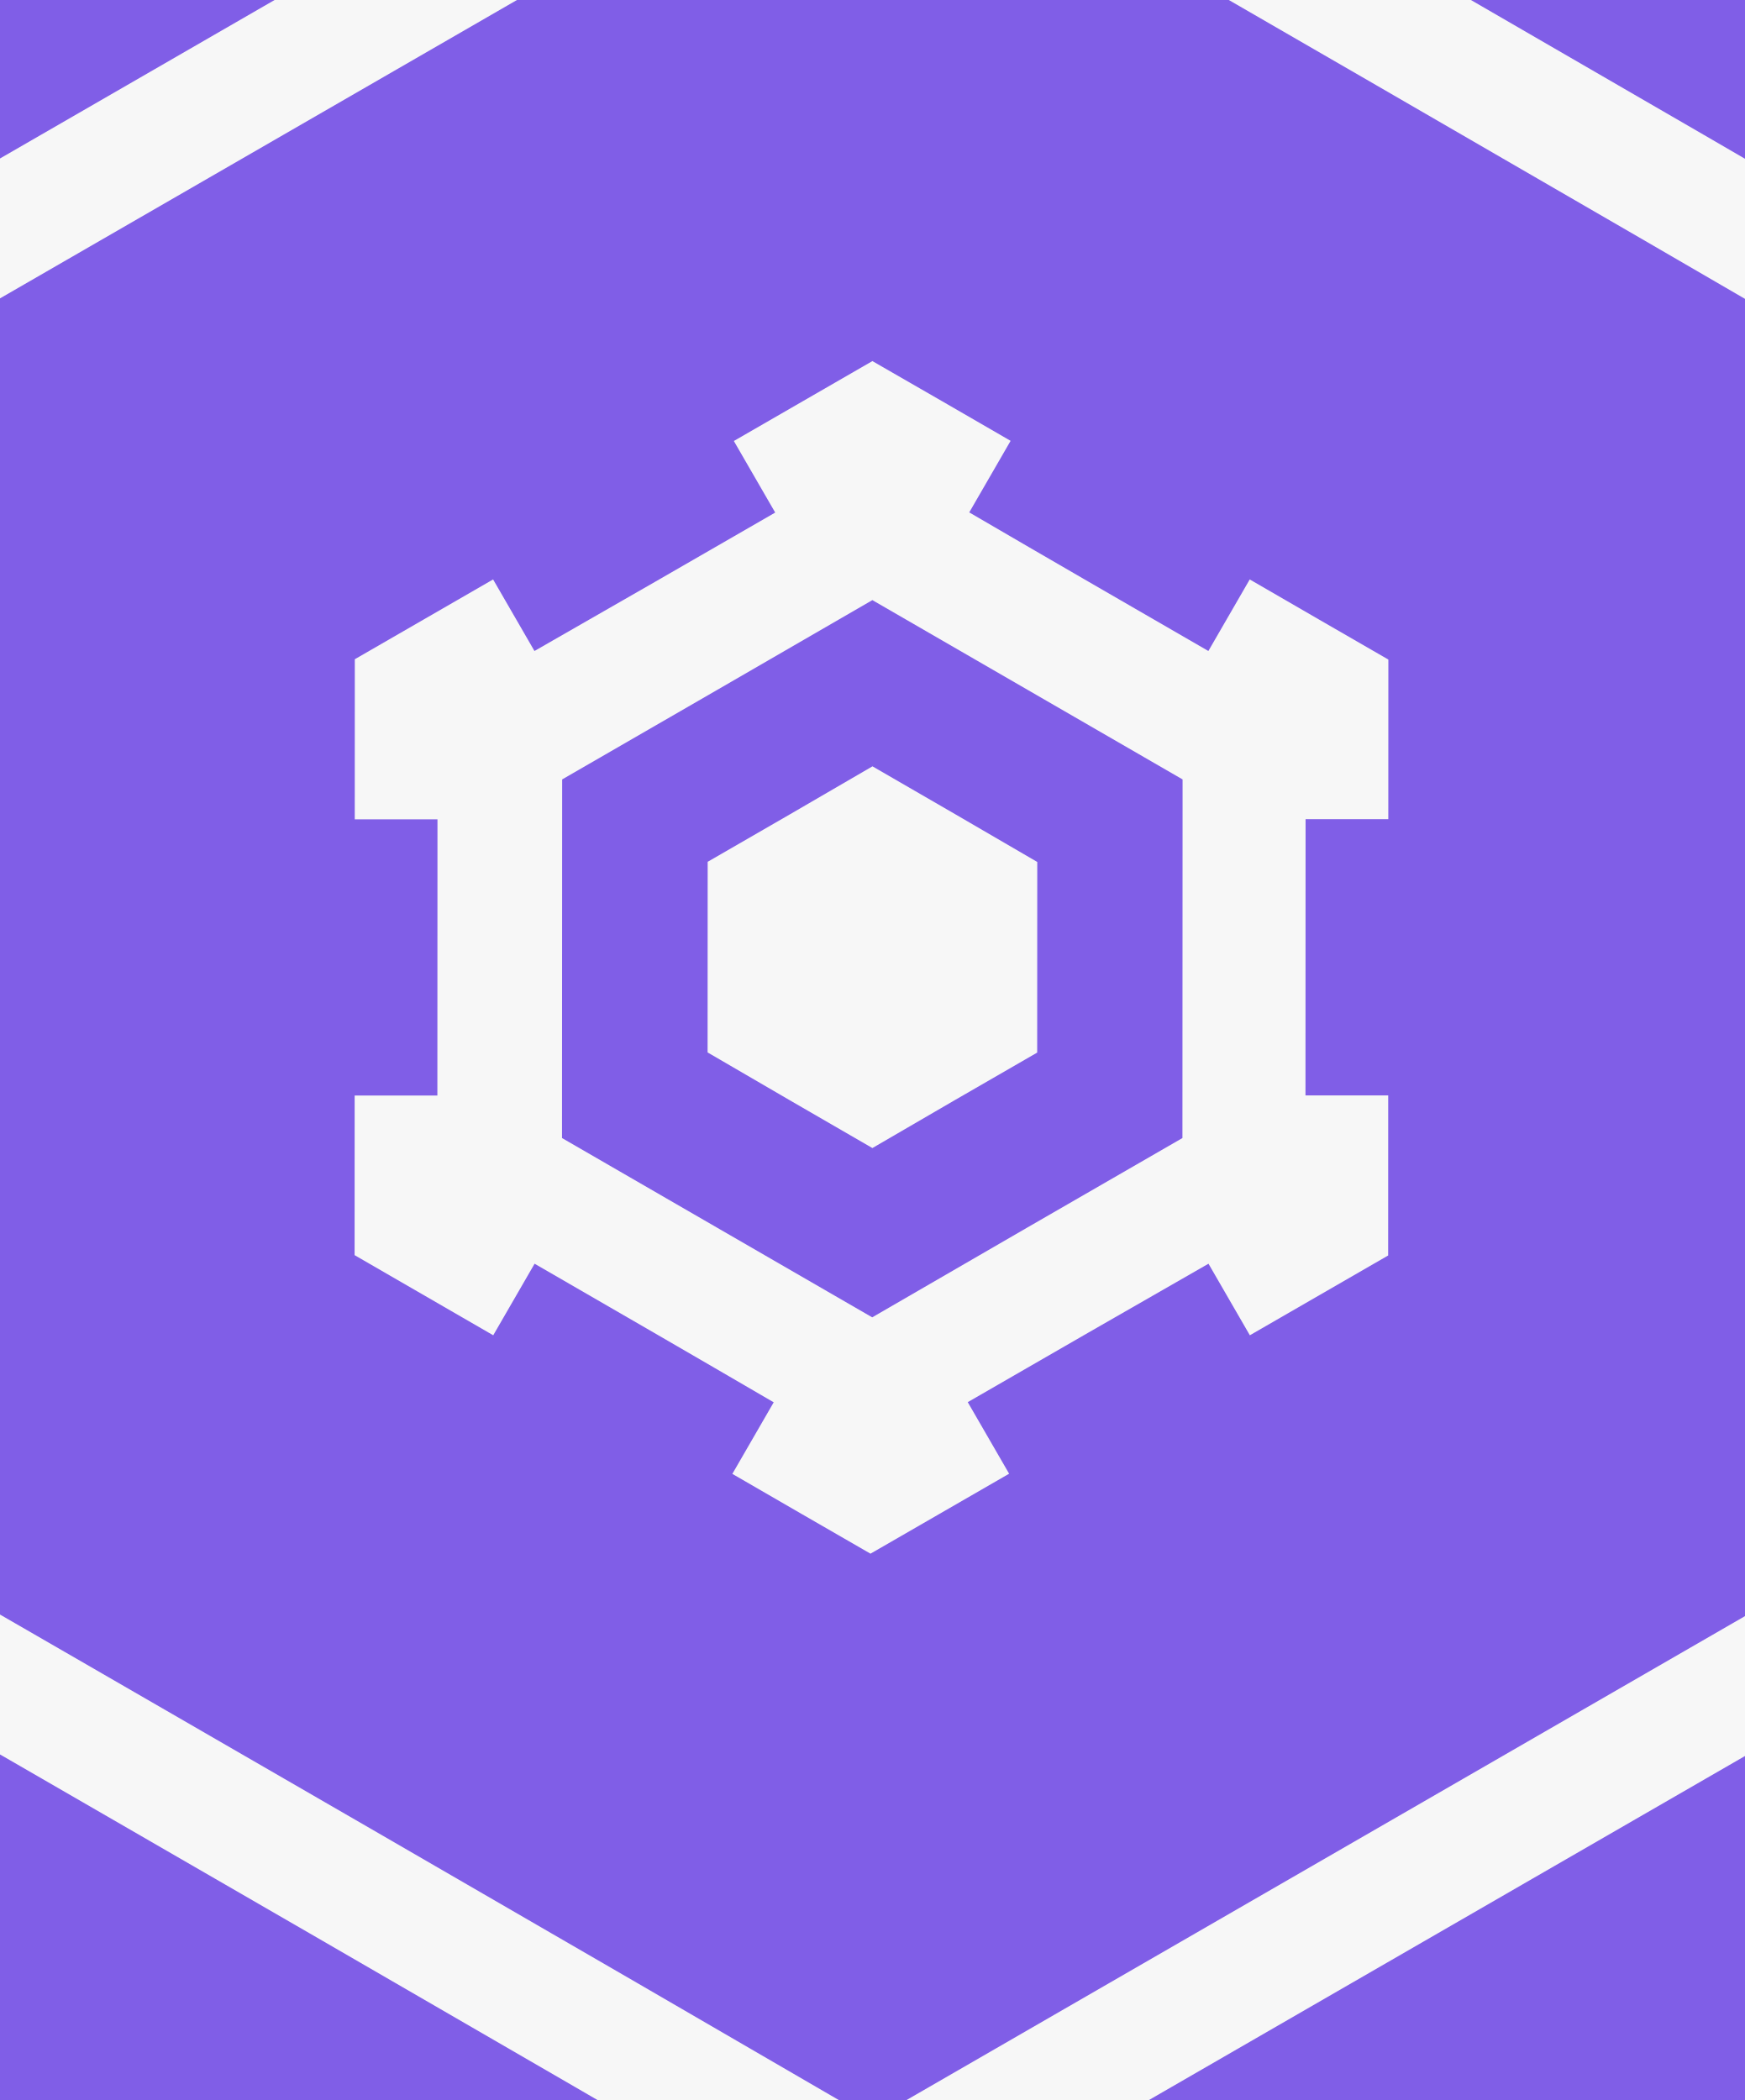
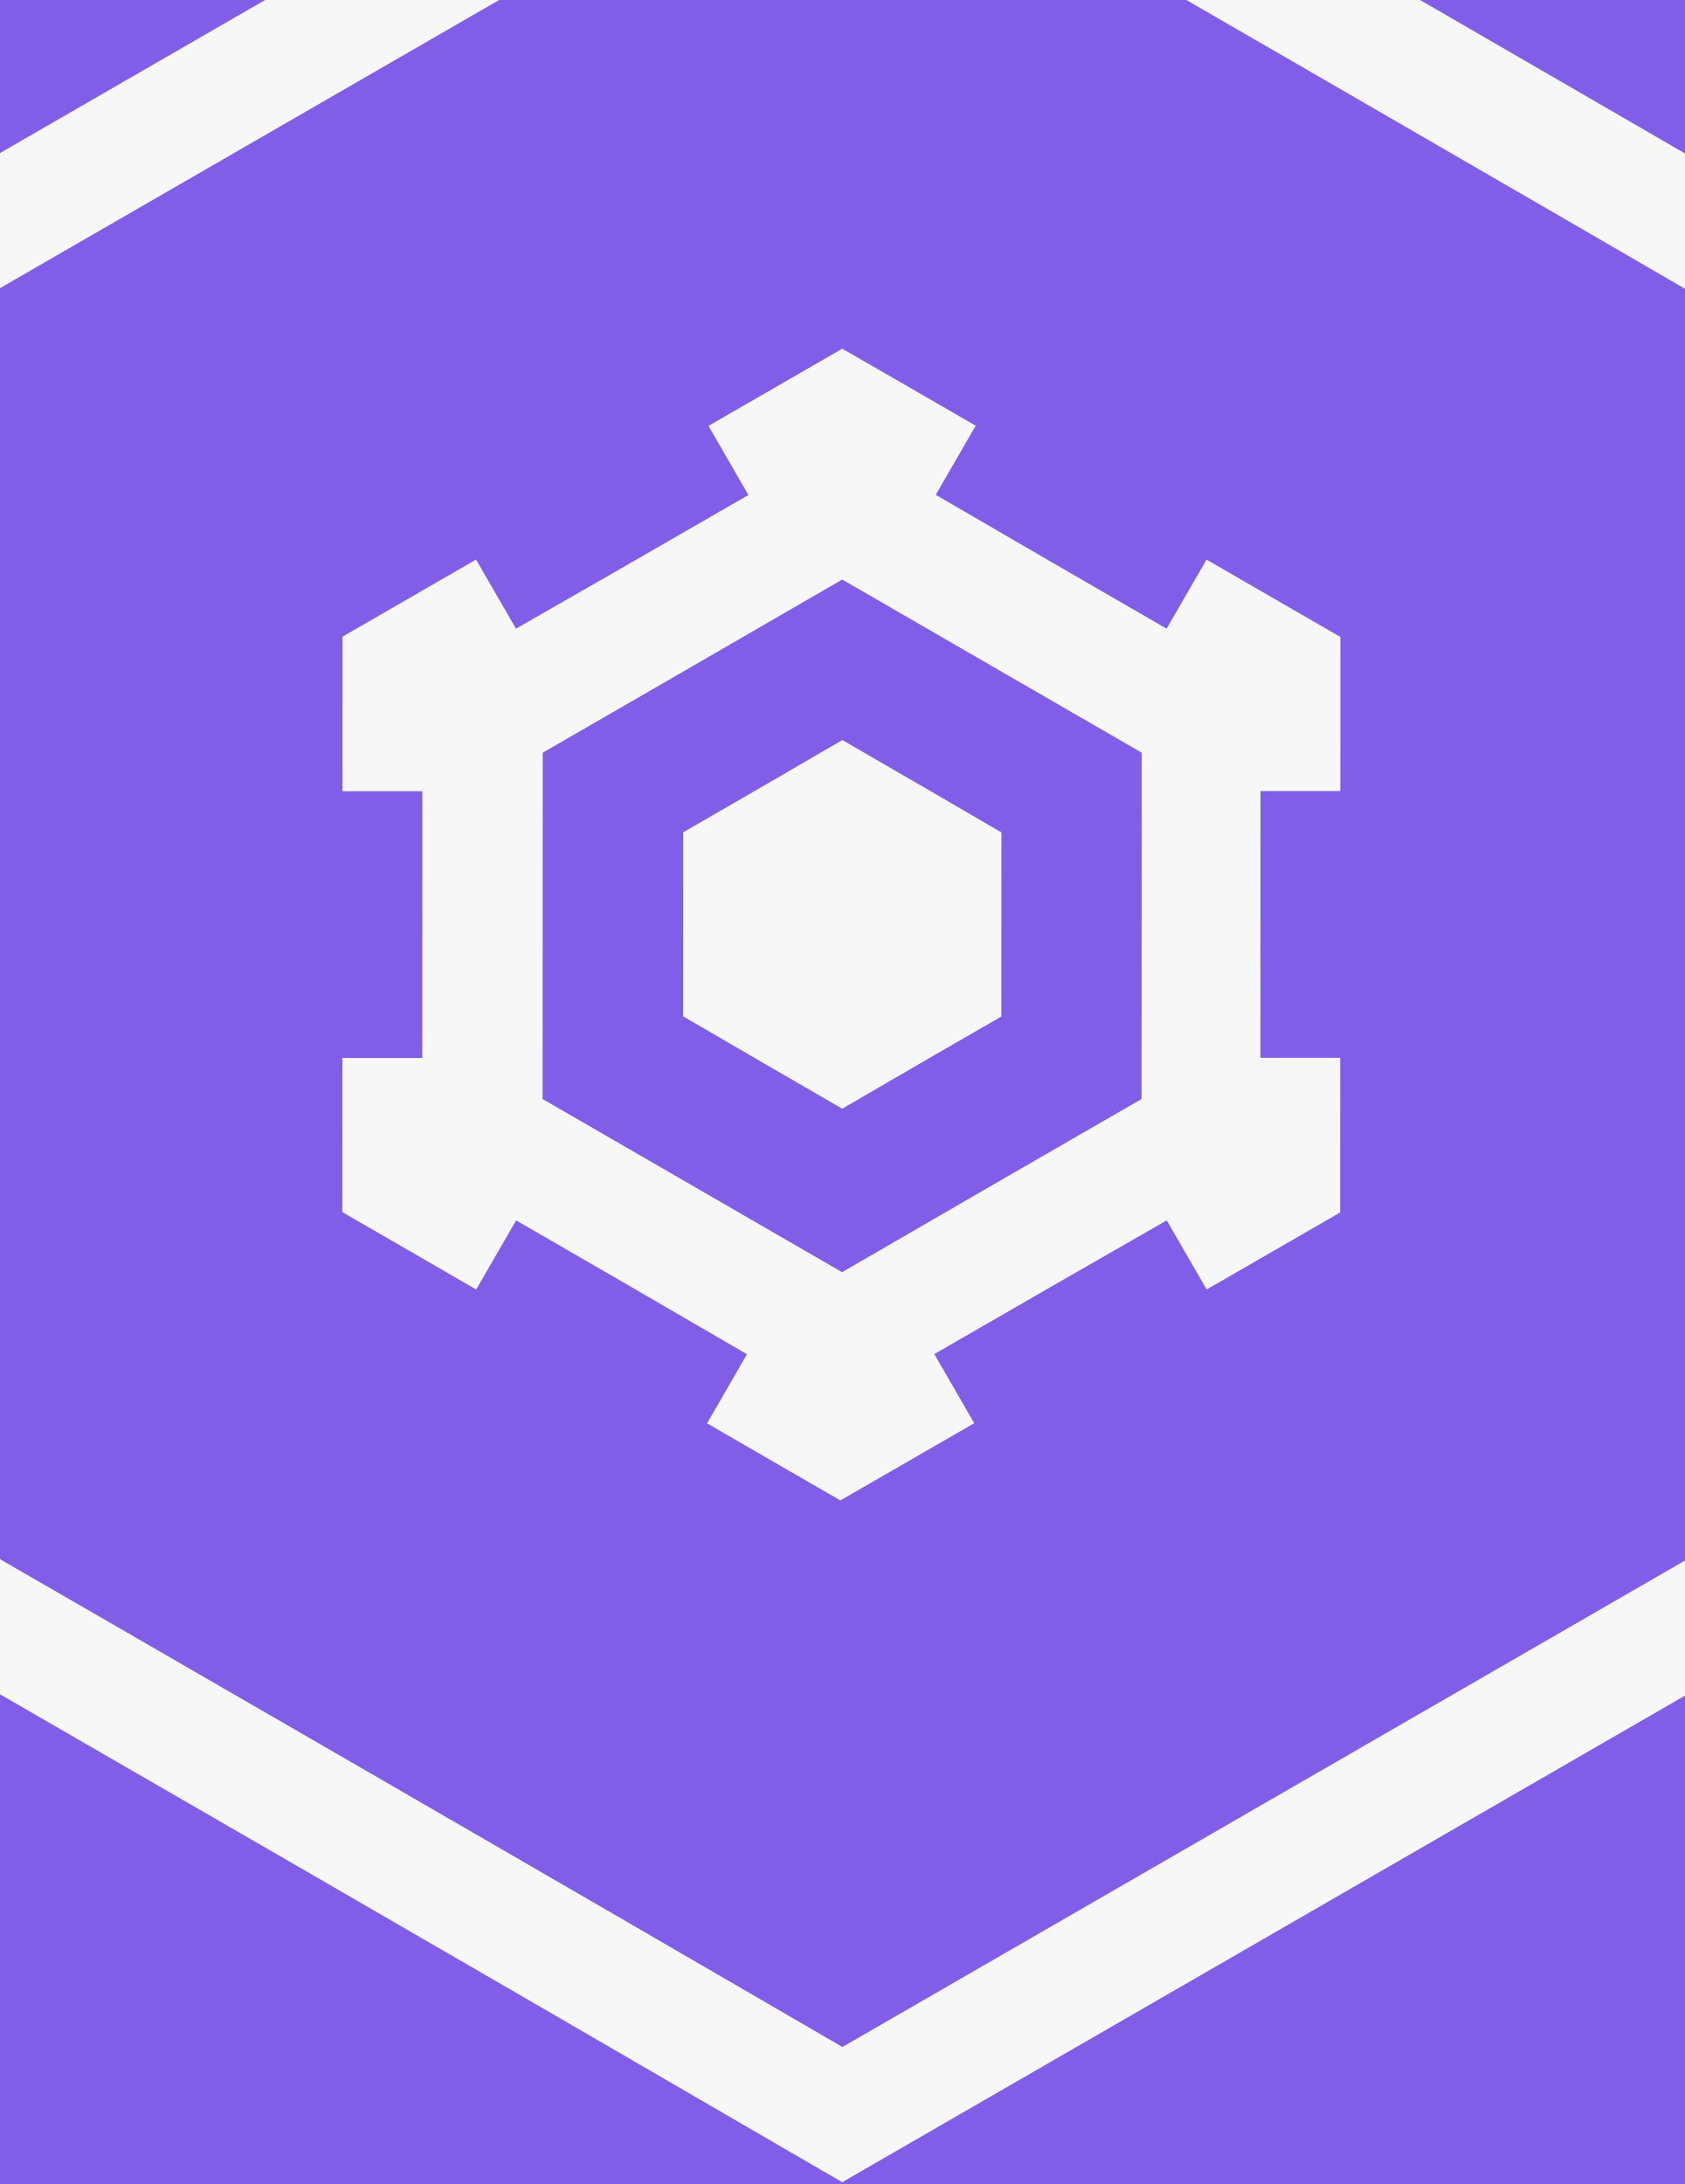
- <svg xmlns="http://www.w3.org/2000/svg" viewBox="0 367.5 1080 1300" height="100%" width="100%" version="1.1">
+ <svg xmlns="http://www.w3.org/2000/svg" viewBox="0 367.5 1080 1400" height="100%" width="100%" version="1.1">
  <defs />
  <g transform="translate(0,867.6378)">
    <path fill="#805ee7" d="m1230-1140v2460h-1380v-2460h1380z" />
  </g>
  <g transform="translate(0,840)">
    <path d="M1200,502c-220,127-440,254-660,381-220-128-440-255-660-382,0.103-254,0.206-508,0.308-763,220-127,440-254,660-381,220,127,440,254,660,382-0.103,254-0.206,508-0.308,762z" stroke="#f7f7f7" stroke-linecap="butt" stroke-miterlimit="4" stroke-width="75" fill="none" />
  </g>
  <path d="m540,591c-28.6,16.5-57.2,33-85.8,49.5,8.52,14.8,17,29.5,25.6,44.3-49.5,28.6-99,57.1-149,85.7-8.53-14.8-17.1-29.5-25.6-44.3-28.5,16.5-57.1,32.9-85.6,49.4-0.01,33-0.021,66.1-0.031,99.1h51.2c-0.021,57.2-0.042,114-0.062,171h-51.2c-0.01,32.9-0.021,65.9-0.031,98.8,28.6,16.5,57.2,33.1,85.8,49.6,8.53-14.8,17.1-29.5,25.6-44.3,49.5,28.6,99,57.2,148,85.8-8.52,14.8-17,29.5-25.6,44.3,28.5,16.5,57,33,85.5,49.4,28.6-16.5,57.2-33,85.8-49.5-8.52-14.8-17-29.5-25.6-44.3,49.5-28.6,99-57.1,149-85.7,8.53,14.8,17.1,29.5,25.6,44.3,28.5-16.5,57.1-32.9,85.6-49.4,0.01-33,0.021-66.1,0.031-99.1h-51.2c0.021-57.2,0.042-114,0.062-171h51.2c0.01-32.9,0.021-65.9,0.031-98.8-28.6-16.5-57.2-33-85.8-49.6-8.53,14.8-17.1,29.5-25.6,44.3-49.5-28.6-99-57.2-148-85.8,8.53-14.8,17.1-29.5,25.6-44.3-28.5-16.5-57-33-85.6-49.4zm-0.062,148c64,37,128,74,192,111-0.031,74-0.062,148-0.094,222-64.1,36.9-128,73.9-192,111-64-37-128-74-192-111,0.031-74,0.062-148,0.094-222,64.1-37,128-73.9,192-111z" fill="#f7f7f7" />
  <path fill="#f7f7f7" d="m438,901c34.2-19.7,68.3-39.4,102-59.1,34.1,19.7,68.3,39.5,102,59.2-0.016,39.4-0.032,78.9-0.048,118-34.2,19.7-68.3,39.4-102,59.1-34.1-19.7-68.3-39.5-102-59.2,0.016-39.4,0.032-78.9,0.048-118z" />
</svg>
